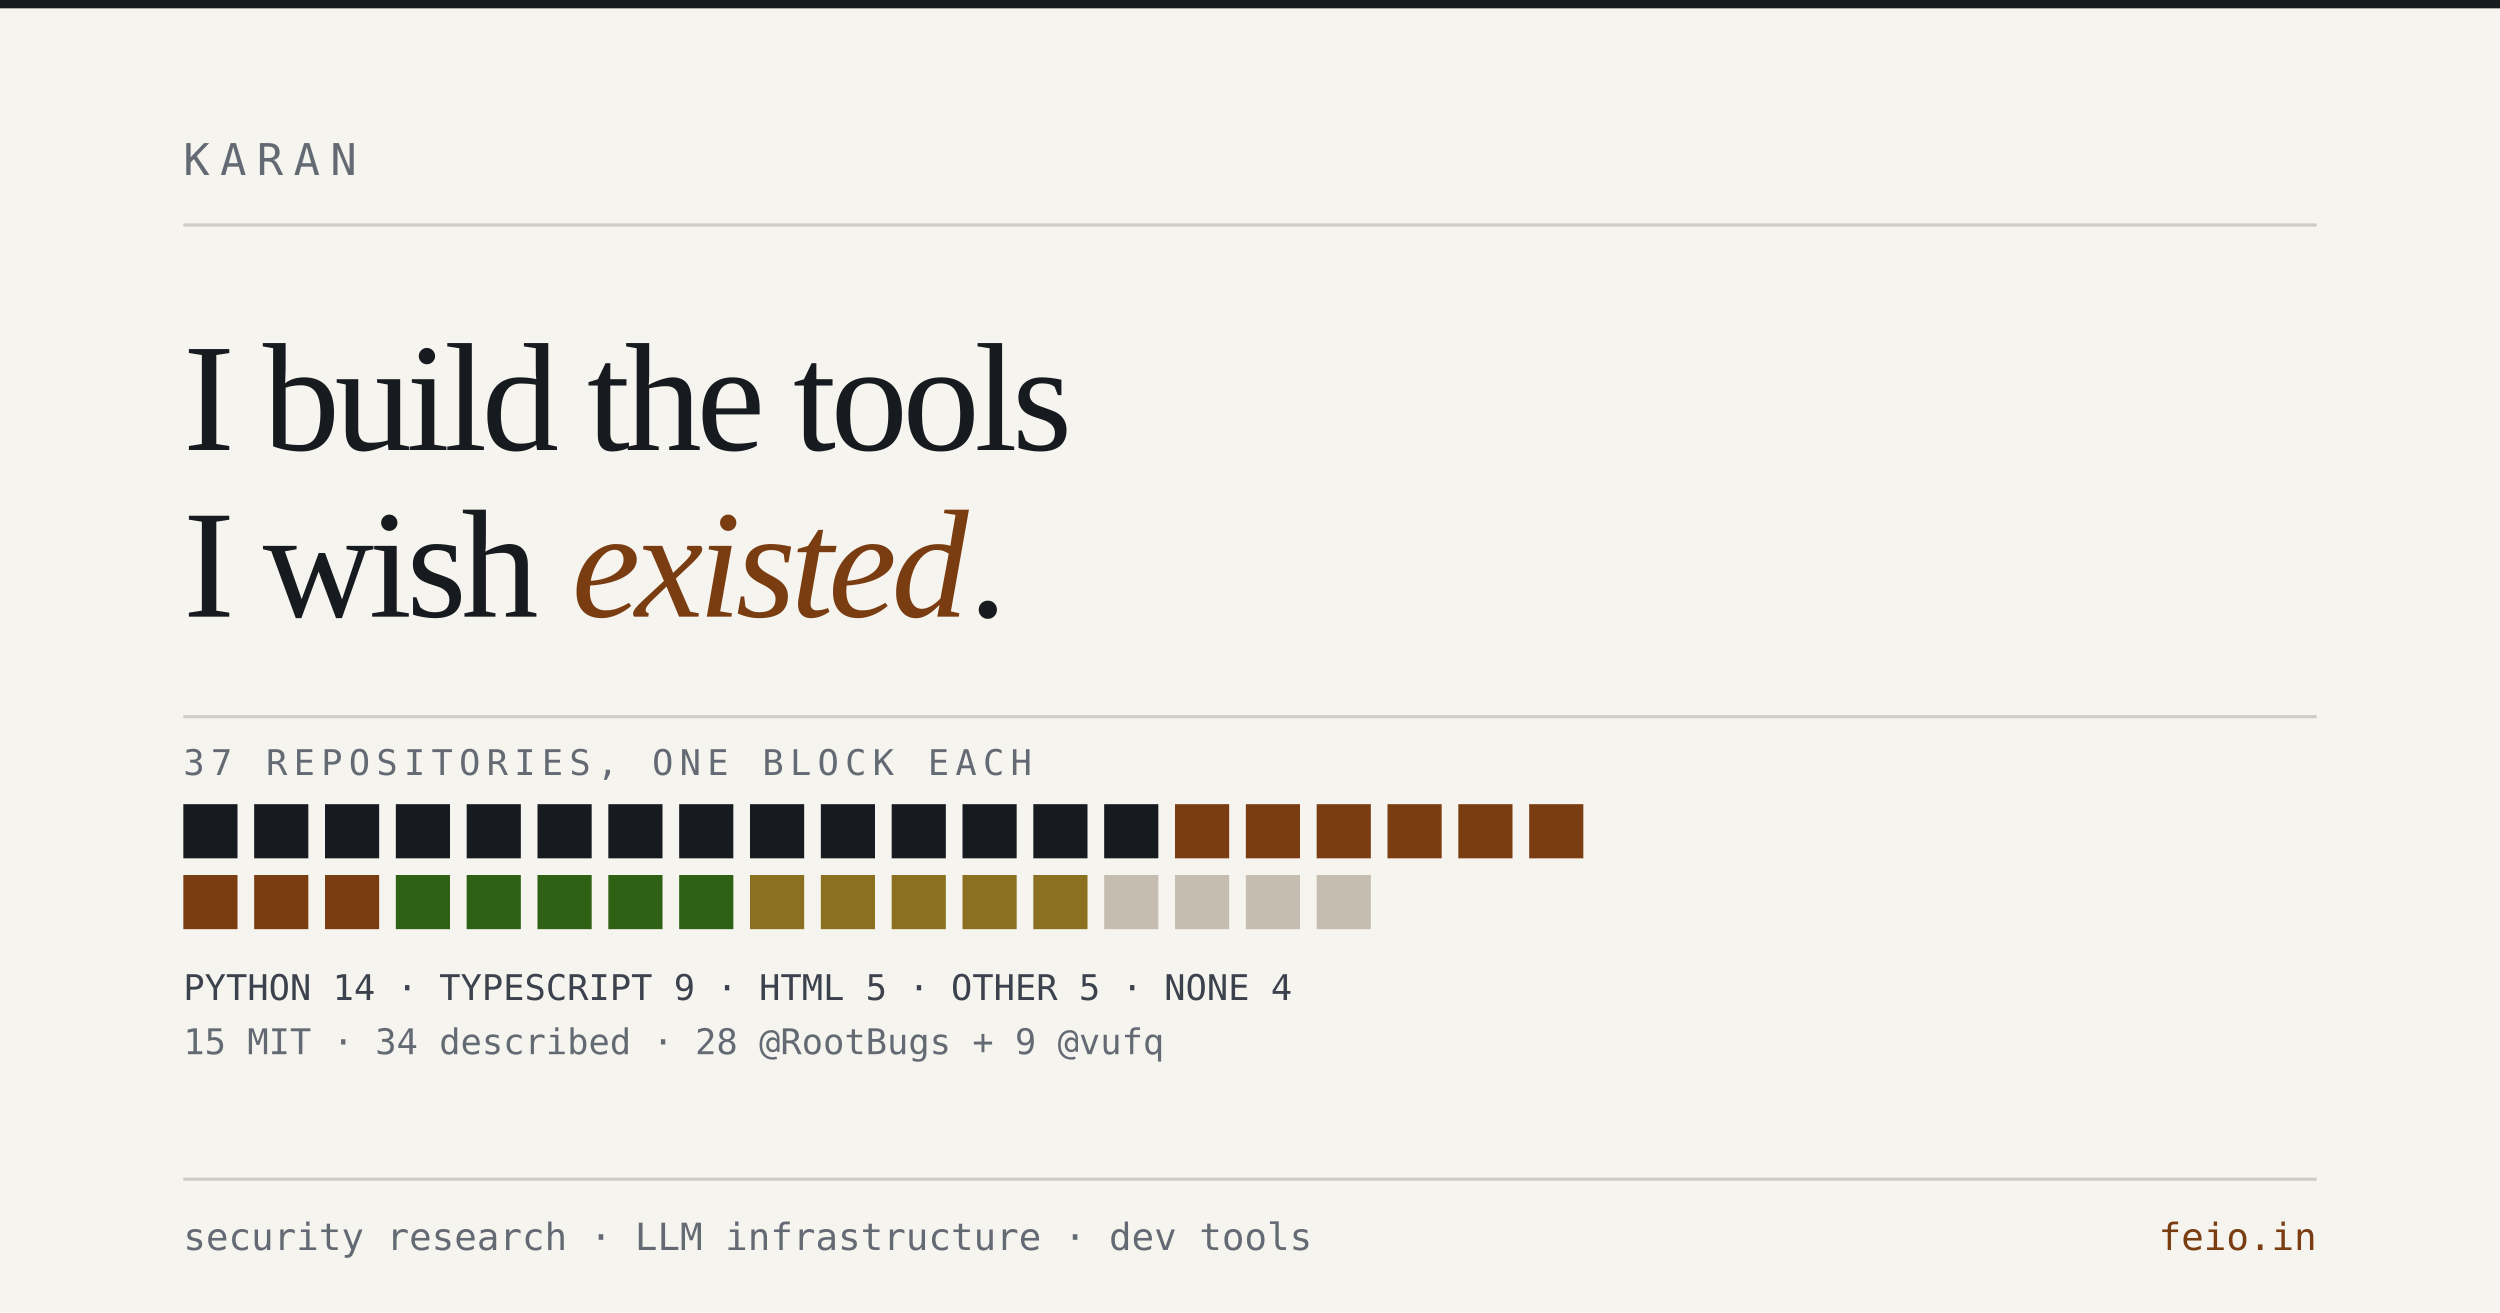
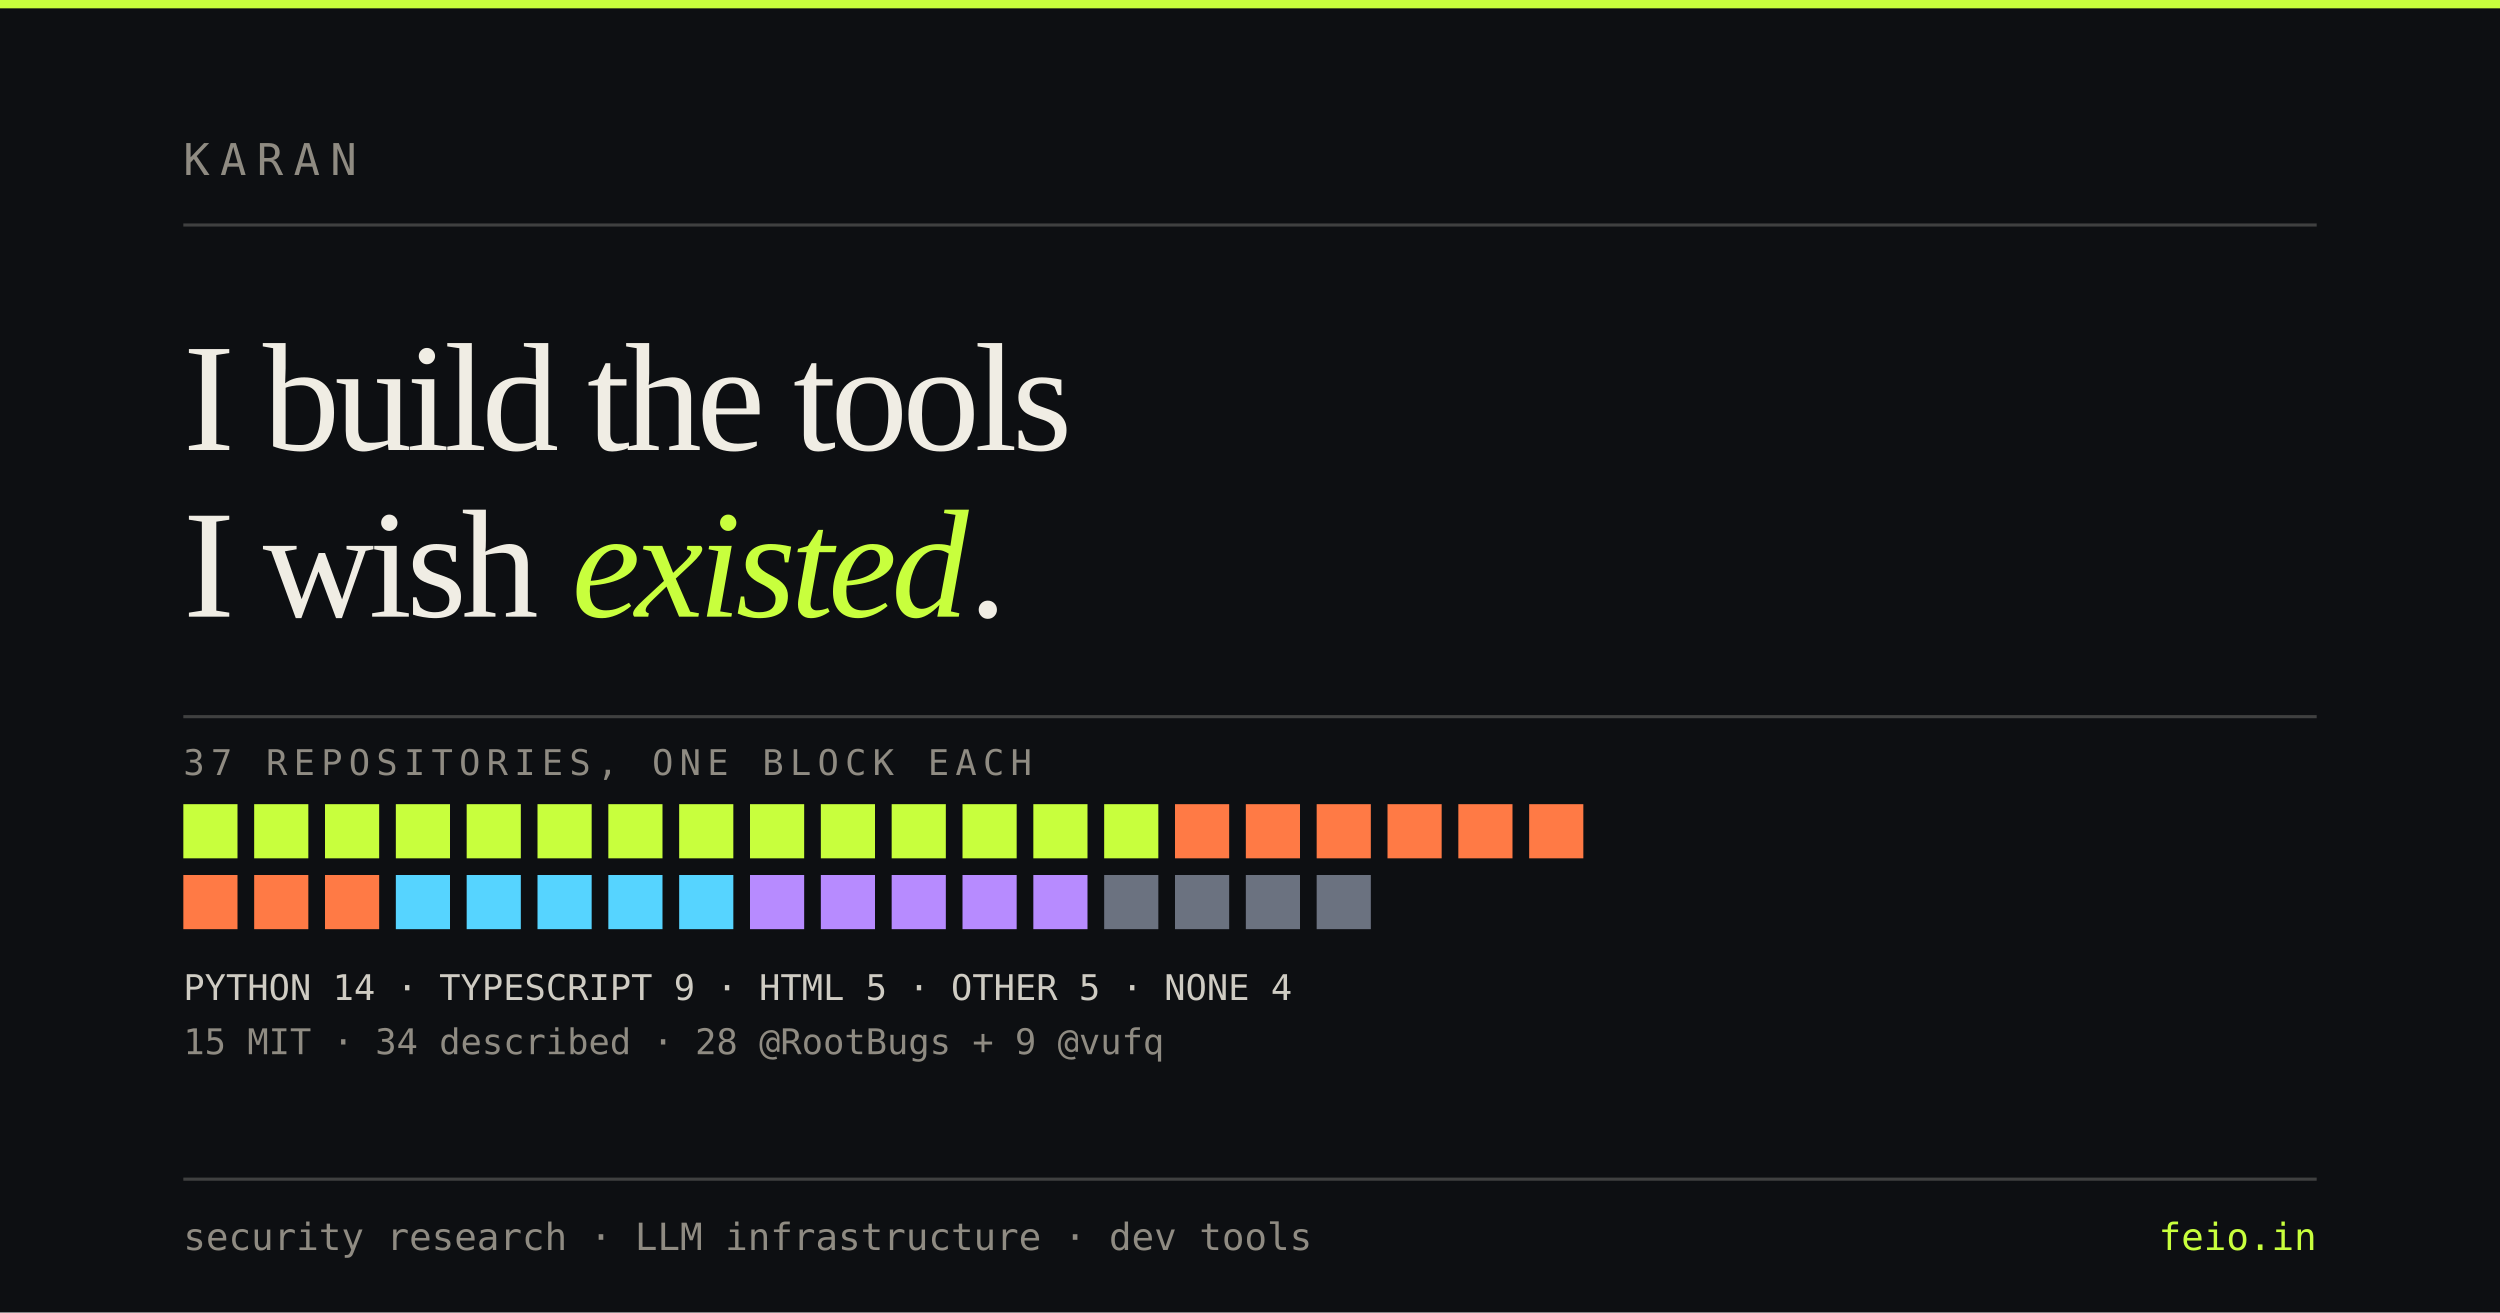
<svg xmlns="http://www.w3.org/2000/svg" viewBox="0 0 1200 630" width="1200" height="630">
-   <rect width="1200" height="630" fill="#f6f4ee" />
-   <rect y="0" width="1200" height="4" fill="#171a1f" />
-   <text x="88" y="84" font-family="ui-monospace, 'SFMono-Regular', Menlo, Consolas, monospace" font-size="21" fill="#646a73" letter-spacing="5">KARAN</text>
-   <line x1="88" y1="108" x2="1112" y2="108" stroke="#171a1f" stroke-opacity=".18" stroke-width="1.5" />
-   <text x="88" y="216" font-family="ui-serif, Georgia, 'Times New Roman', serif" font-size="74" fill="#171a1f" letter-spacing="-2.5">I build the tools</text>
-   <text x="88" y="296" font-family="ui-serif, Georgia, 'Times New Roman', serif" font-size="74" fill="#171a1f" letter-spacing="-2.5">I wish <tspan font-style="italic" fill="#7a3d12">existed</tspan>.</text>
-   <line x1="88" y1="344" x2="1112" y2="344" stroke="#171a1f" stroke-opacity=".18" stroke-width="1.5" />
-   <text x="88" y="372" font-family="ui-monospace, 'SFMono-Regular', Menlo, Consolas, monospace" font-size="17" fill="#646a73" letter-spacing="3">37 REPOSITORIES, ONE BLOCK EACH</text>
+   <rect width="1200" height="630" fill="#0d0f12" />
+   <rect y="0" width="1200" height="4" fill="#c8ff3d" />
+   <text x="88" y="84" font-family="ui-monospace, 'SFMono-Regular', Menlo, Consolas, monospace" font-size="21" fill="#8f8b82" letter-spacing="5">KARAN</text>
+   <line x1="88" y1="108" x2="1112" y2="108" stroke="#f0ede4" stroke-opacity=".22" stroke-width="1.5" />
+   <text x="88" y="216" font-family="ui-serif, Georgia, 'Times New Roman', serif" font-size="74" fill="#f0ede4" letter-spacing="-2.5">I build the tools</text>
+   <text x="88" y="296" font-family="ui-serif, Georgia, 'Times New Roman', serif" font-size="74" fill="#f0ede4" letter-spacing="-2.5">I wish <tspan font-style="italic" fill="#c8ff3d">existed</tspan>.</text>
+   <line x1="88" y1="344" x2="1112" y2="344" stroke="#f0ede4" stroke-opacity=".22" stroke-width="1.5" />
+   <text x="88" y="372" font-family="ui-monospace, 'SFMono-Regular', Menlo, Consolas, monospace" font-size="17" fill="#8f8b82" letter-spacing="3">37 REPOSITORIES, ONE BLOCK EACH</text>
  <g>
-     <rect x="88" y="386" width="26" height="26" fill="#171a1f" />
-     <rect x="122" y="386" width="26" height="26" fill="#171a1f" />
-     <rect x="156" y="386" width="26" height="26" fill="#171a1f" />
-     <rect x="190" y="386" width="26" height="26" fill="#171a1f" />
-     <rect x="224" y="386" width="26" height="26" fill="#171a1f" />
-     <rect x="258" y="386" width="26" height="26" fill="#171a1f" />
-     <rect x="292" y="386" width="26" height="26" fill="#171a1f" />
-     <rect x="326" y="386" width="26" height="26" fill="#171a1f" />
-     <rect x="360" y="386" width="26" height="26" fill="#171a1f" />
-     <rect x="394" y="386" width="26" height="26" fill="#171a1f" />
-     <rect x="428" y="386" width="26" height="26" fill="#171a1f" />
-     <rect x="462" y="386" width="26" height="26" fill="#171a1f" />
-     <rect x="496" y="386" width="26" height="26" fill="#171a1f" />
-     <rect x="530" y="386" width="26" height="26" fill="#171a1f" />
-     <rect x="564" y="386" width="26" height="26" fill="#7a3d12" />
-     <rect x="598" y="386" width="26" height="26" fill="#7a3d12" />
-     <rect x="632" y="386" width="26" height="26" fill="#7a3d12" />
-     <rect x="666" y="386" width="26" height="26" fill="#7a3d12" />
-     <rect x="700" y="386" width="26" height="26" fill="#7a3d12" />
-     <rect x="734" y="386" width="26" height="26" fill="#7a3d12" />
-     <rect x="88" y="420" width="26" height="26" fill="#7a3d12" />
-     <rect x="122" y="420" width="26" height="26" fill="#7a3d12" />
-     <rect x="156" y="420" width="26" height="26" fill="#7a3d12" />
-     <rect x="190" y="420" width="26" height="26" fill="#2f6114" />
-     <rect x="224" y="420" width="26" height="26" fill="#2f6114" />
-     <rect x="258" y="420" width="26" height="26" fill="#2f6114" />
-     <rect x="292" y="420" width="26" height="26" fill="#2f6114" />
-     <rect x="326" y="420" width="26" height="26" fill="#2f6114" />
-     <rect x="360" y="420" width="26" height="26" fill="#8a7020" />
-     <rect x="394" y="420" width="26" height="26" fill="#8a7020" />
-     <rect x="428" y="420" width="26" height="26" fill="#8a7020" />
-     <rect x="462" y="420" width="26" height="26" fill="#8a7020" />
-     <rect x="496" y="420" width="26" height="26" fill="#8a7020" />
-     <rect x="530" y="420" width="26" height="26" fill="#c4bdb0" />
-     <rect x="564" y="420" width="26" height="26" fill="#c4bdb0" />
-     <rect x="598" y="420" width="26" height="26" fill="#c4bdb0" />
-     <rect x="632" y="420" width="26" height="26" fill="#c4bdb0" />
+     <rect x="88" y="386" width="26" height="26" fill="#c8ff3d" />
+     <rect x="122" y="386" width="26" height="26" fill="#c8ff3d" />
+     <rect x="156" y="386" width="26" height="26" fill="#c8ff3d" />
+     <rect x="190" y="386" width="26" height="26" fill="#c8ff3d" />
+     <rect x="224" y="386" width="26" height="26" fill="#c8ff3d" />
+     <rect x="258" y="386" width="26" height="26" fill="#c8ff3d" />
+     <rect x="292" y="386" width="26" height="26" fill="#c8ff3d" />
+     <rect x="326" y="386" width="26" height="26" fill="#c8ff3d" />
+     <rect x="360" y="386" width="26" height="26" fill="#c8ff3d" />
+     <rect x="394" y="386" width="26" height="26" fill="#c8ff3d" />
+     <rect x="428" y="386" width="26" height="26" fill="#c8ff3d" />
+     <rect x="462" y="386" width="26" height="26" fill="#c8ff3d" />
+     <rect x="496" y="386" width="26" height="26" fill="#c8ff3d" />
+     <rect x="530" y="386" width="26" height="26" fill="#c8ff3d" />
+     <rect x="564" y="386" width="26" height="26" fill="#ff7a45" />
+     <rect x="598" y="386" width="26" height="26" fill="#ff7a45" />
+     <rect x="632" y="386" width="26" height="26" fill="#ff7a45" />
+     <rect x="666" y="386" width="26" height="26" fill="#ff7a45" />
+     <rect x="700" y="386" width="26" height="26" fill="#ff7a45" />
+     <rect x="734" y="386" width="26" height="26" fill="#ff7a45" />
+     <rect x="88" y="420" width="26" height="26" fill="#ff7a45" />
+     <rect x="122" y="420" width="26" height="26" fill="#ff7a45" />
+     <rect x="156" y="420" width="26" height="26" fill="#ff7a45" />
+     <rect x="190" y="420" width="26" height="26" fill="#56d4ff" />
+     <rect x="224" y="420" width="26" height="26" fill="#56d4ff" />
+     <rect x="258" y="420" width="26" height="26" fill="#56d4ff" />
+     <rect x="292" y="420" width="26" height="26" fill="#56d4ff" />
+     <rect x="326" y="420" width="26" height="26" fill="#56d4ff" />
+     <rect x="360" y="420" width="26" height="26" fill="#b78bff" />
+     <rect x="394" y="420" width="26" height="26" fill="#b78bff" />
+     <rect x="428" y="420" width="26" height="26" fill="#b78bff" />
+     <rect x="462" y="420" width="26" height="26" fill="#b78bff" />
+     <rect x="496" y="420" width="26" height="26" fill="#b78bff" />
+     <rect x="530" y="420" width="26" height="26" fill="#6b7280" />
+     <rect x="564" y="420" width="26" height="26" fill="#6b7280" />
+     <rect x="598" y="420" width="26" height="26" fill="#6b7280" />
+     <rect x="632" y="420" width="26" height="26" fill="#6b7280" />
  </g>
-   <g font-family="ui-monospace, 'SFMono-Regular', Menlo, Consolas, monospace" font-size="17" fill="#3c424d">
+   <g font-family="ui-monospace, 'SFMono-Regular', Menlo, Consolas, monospace" font-size="17" fill="#cfccc3">
    <text x="88" y="480">PYTHON 14 · TYPESCRIPT 9 · HTML 5 · OTHER 5 · NONE 4</text>
-     <text x="88" y="506" fill="#646a73">15 MIT · 34 described · 28 @RootBugs + 9 @vufq</text>
+     <text x="88" y="506" fill="#8f8b82">15 MIT · 34 described · 28 @RootBugs + 9 @vufq</text>
  </g>
-   <line x1="88" y1="566" x2="1112" y2="566" stroke="#171a1f" stroke-opacity=".18" stroke-width="1.5" />
-   <text x="88" y="600" font-family="ui-monospace, 'SFMono-Regular', Menlo, Consolas, monospace" font-size="18" fill="#646a73">security research · LLM infrastructure · dev tools</text>
-   <text x="1112" y="600" text-anchor="end" font-family="ui-monospace, 'SFMono-Regular', Menlo, Consolas, monospace" font-size="18" fill="#7a3d12">feio.in</text>
+   <line x1="88" y1="566" x2="1112" y2="566" stroke="#f0ede4" stroke-opacity=".22" stroke-width="1.5" />
+   <text x="88" y="600" font-family="ui-monospace, 'SFMono-Regular', Menlo, Consolas, monospace" font-size="18" fill="#8f8b82">security research · LLM infrastructure · dev tools</text>
+   <text x="1112" y="600" text-anchor="end" font-family="ui-monospace, 'SFMono-Regular', Menlo, Consolas, monospace" font-size="18" fill="#c8ff3d">feio.in</text>
</svg>
